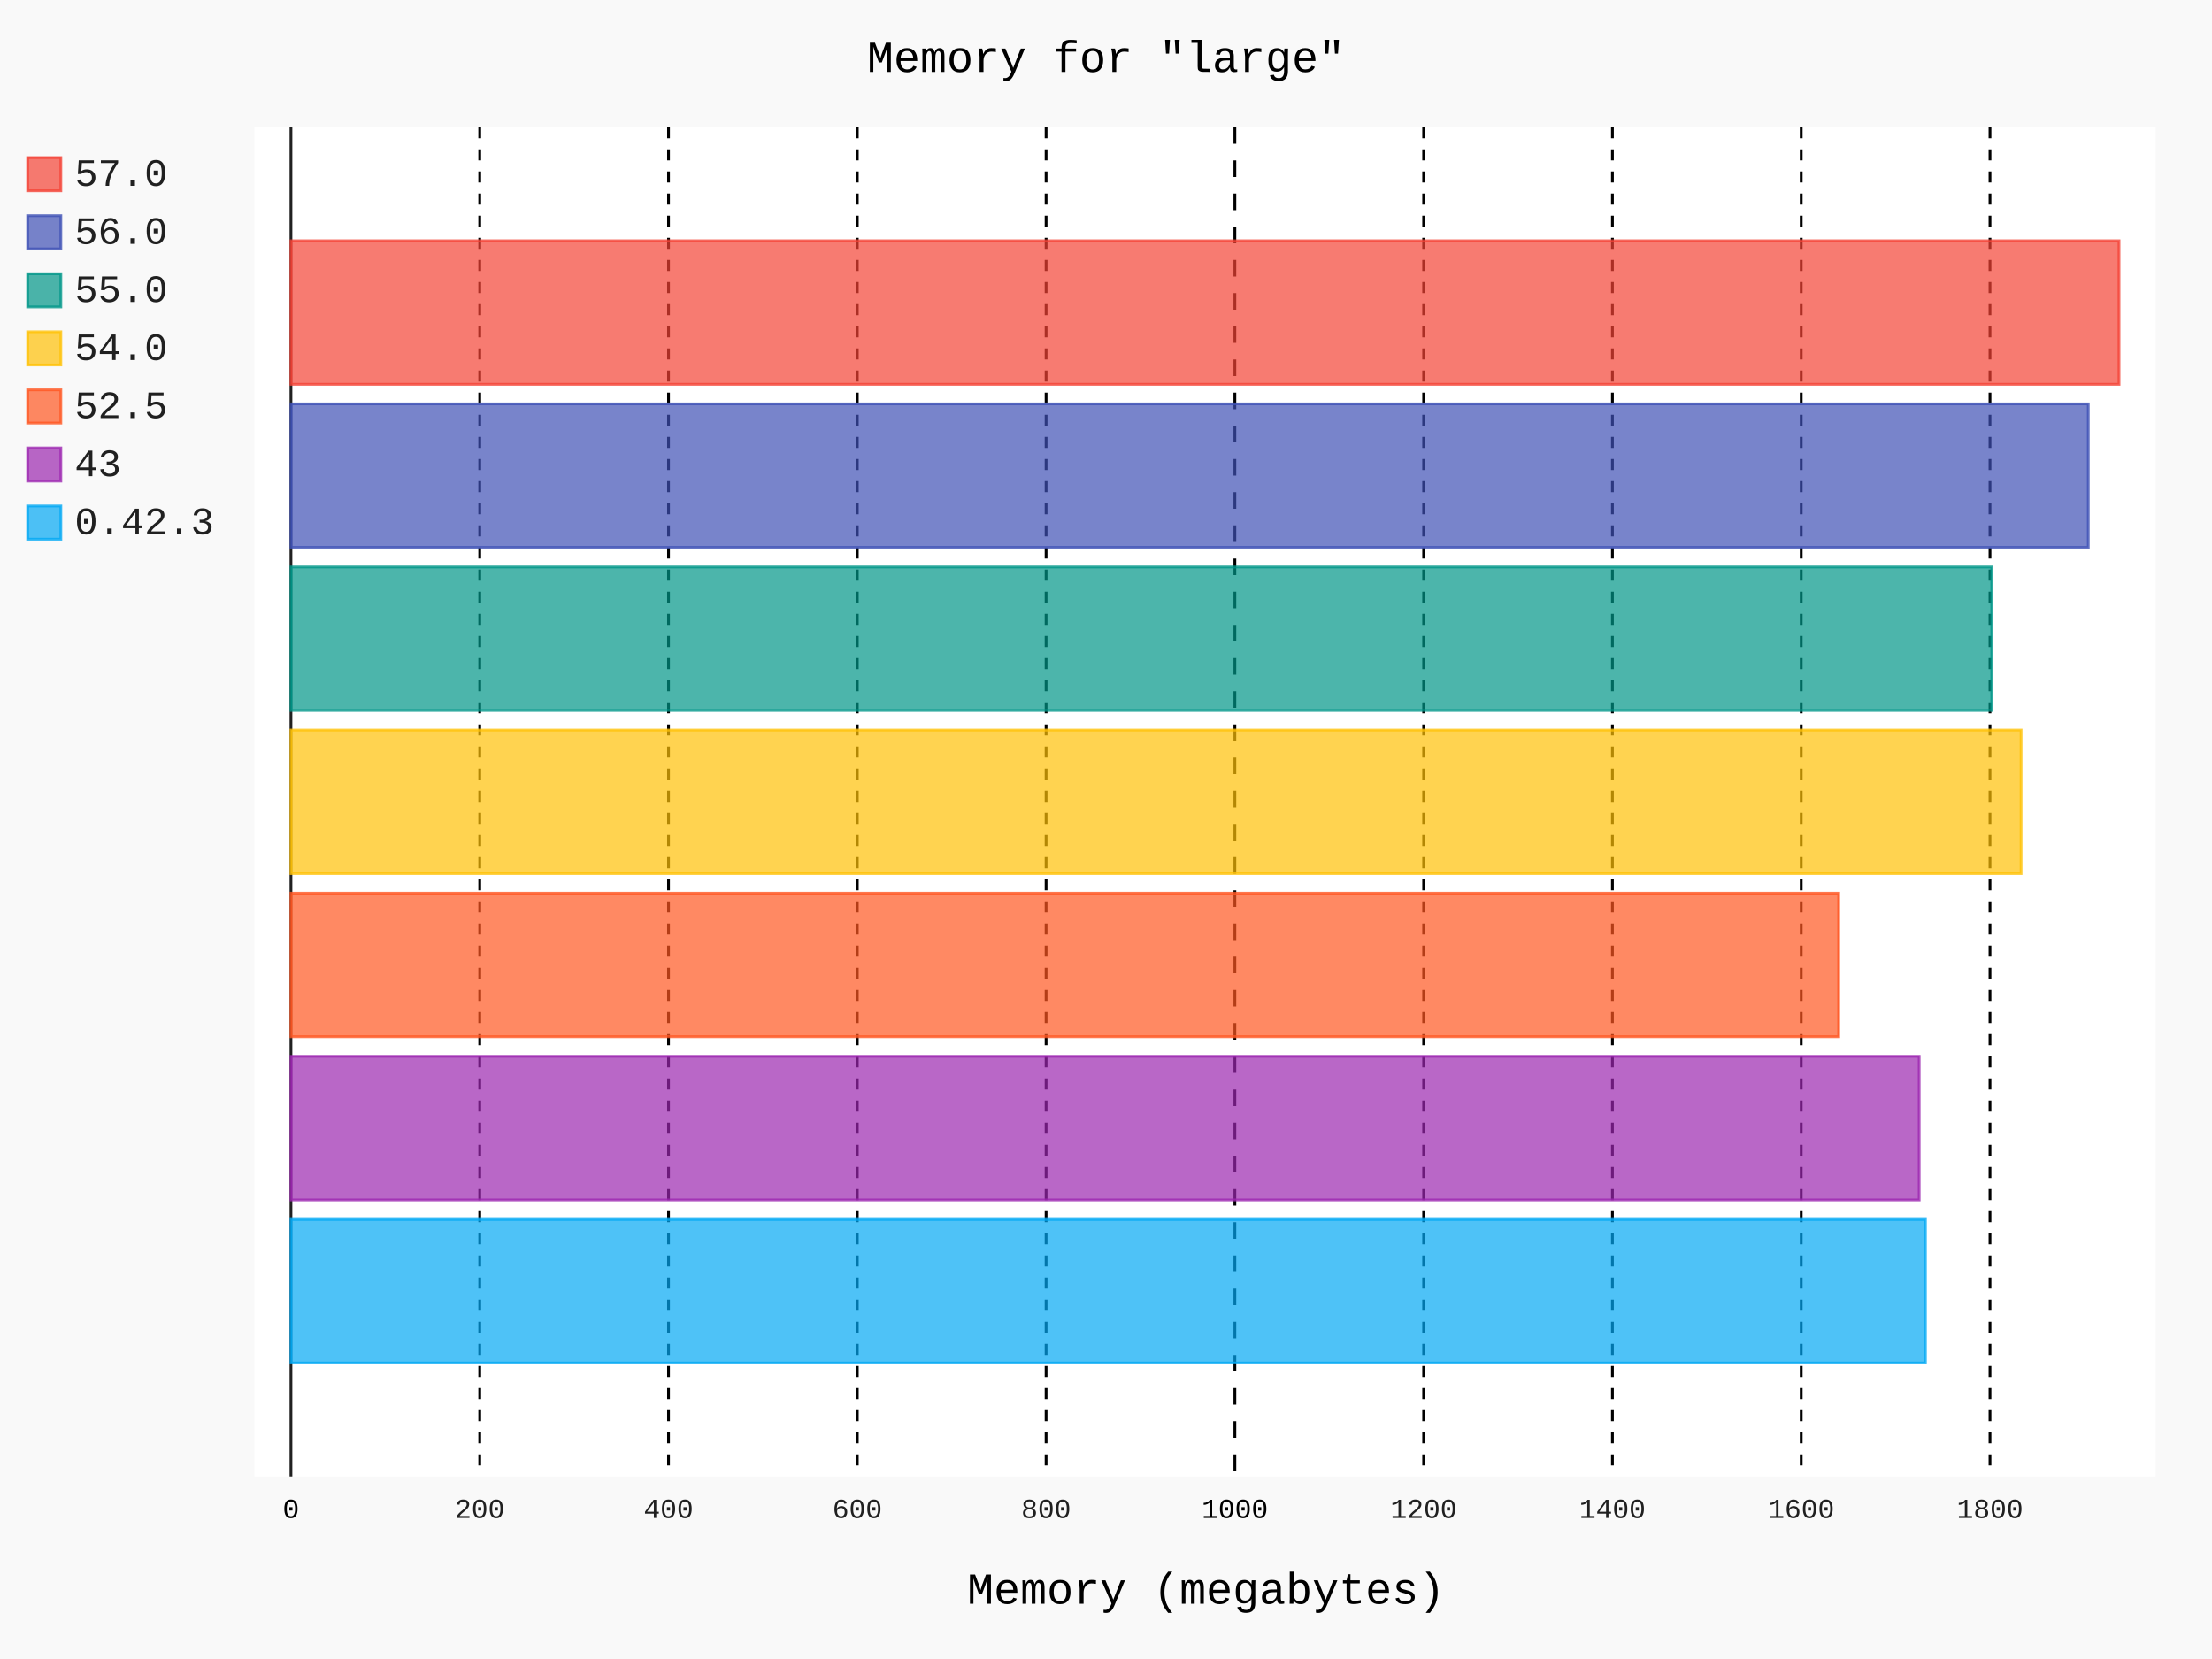
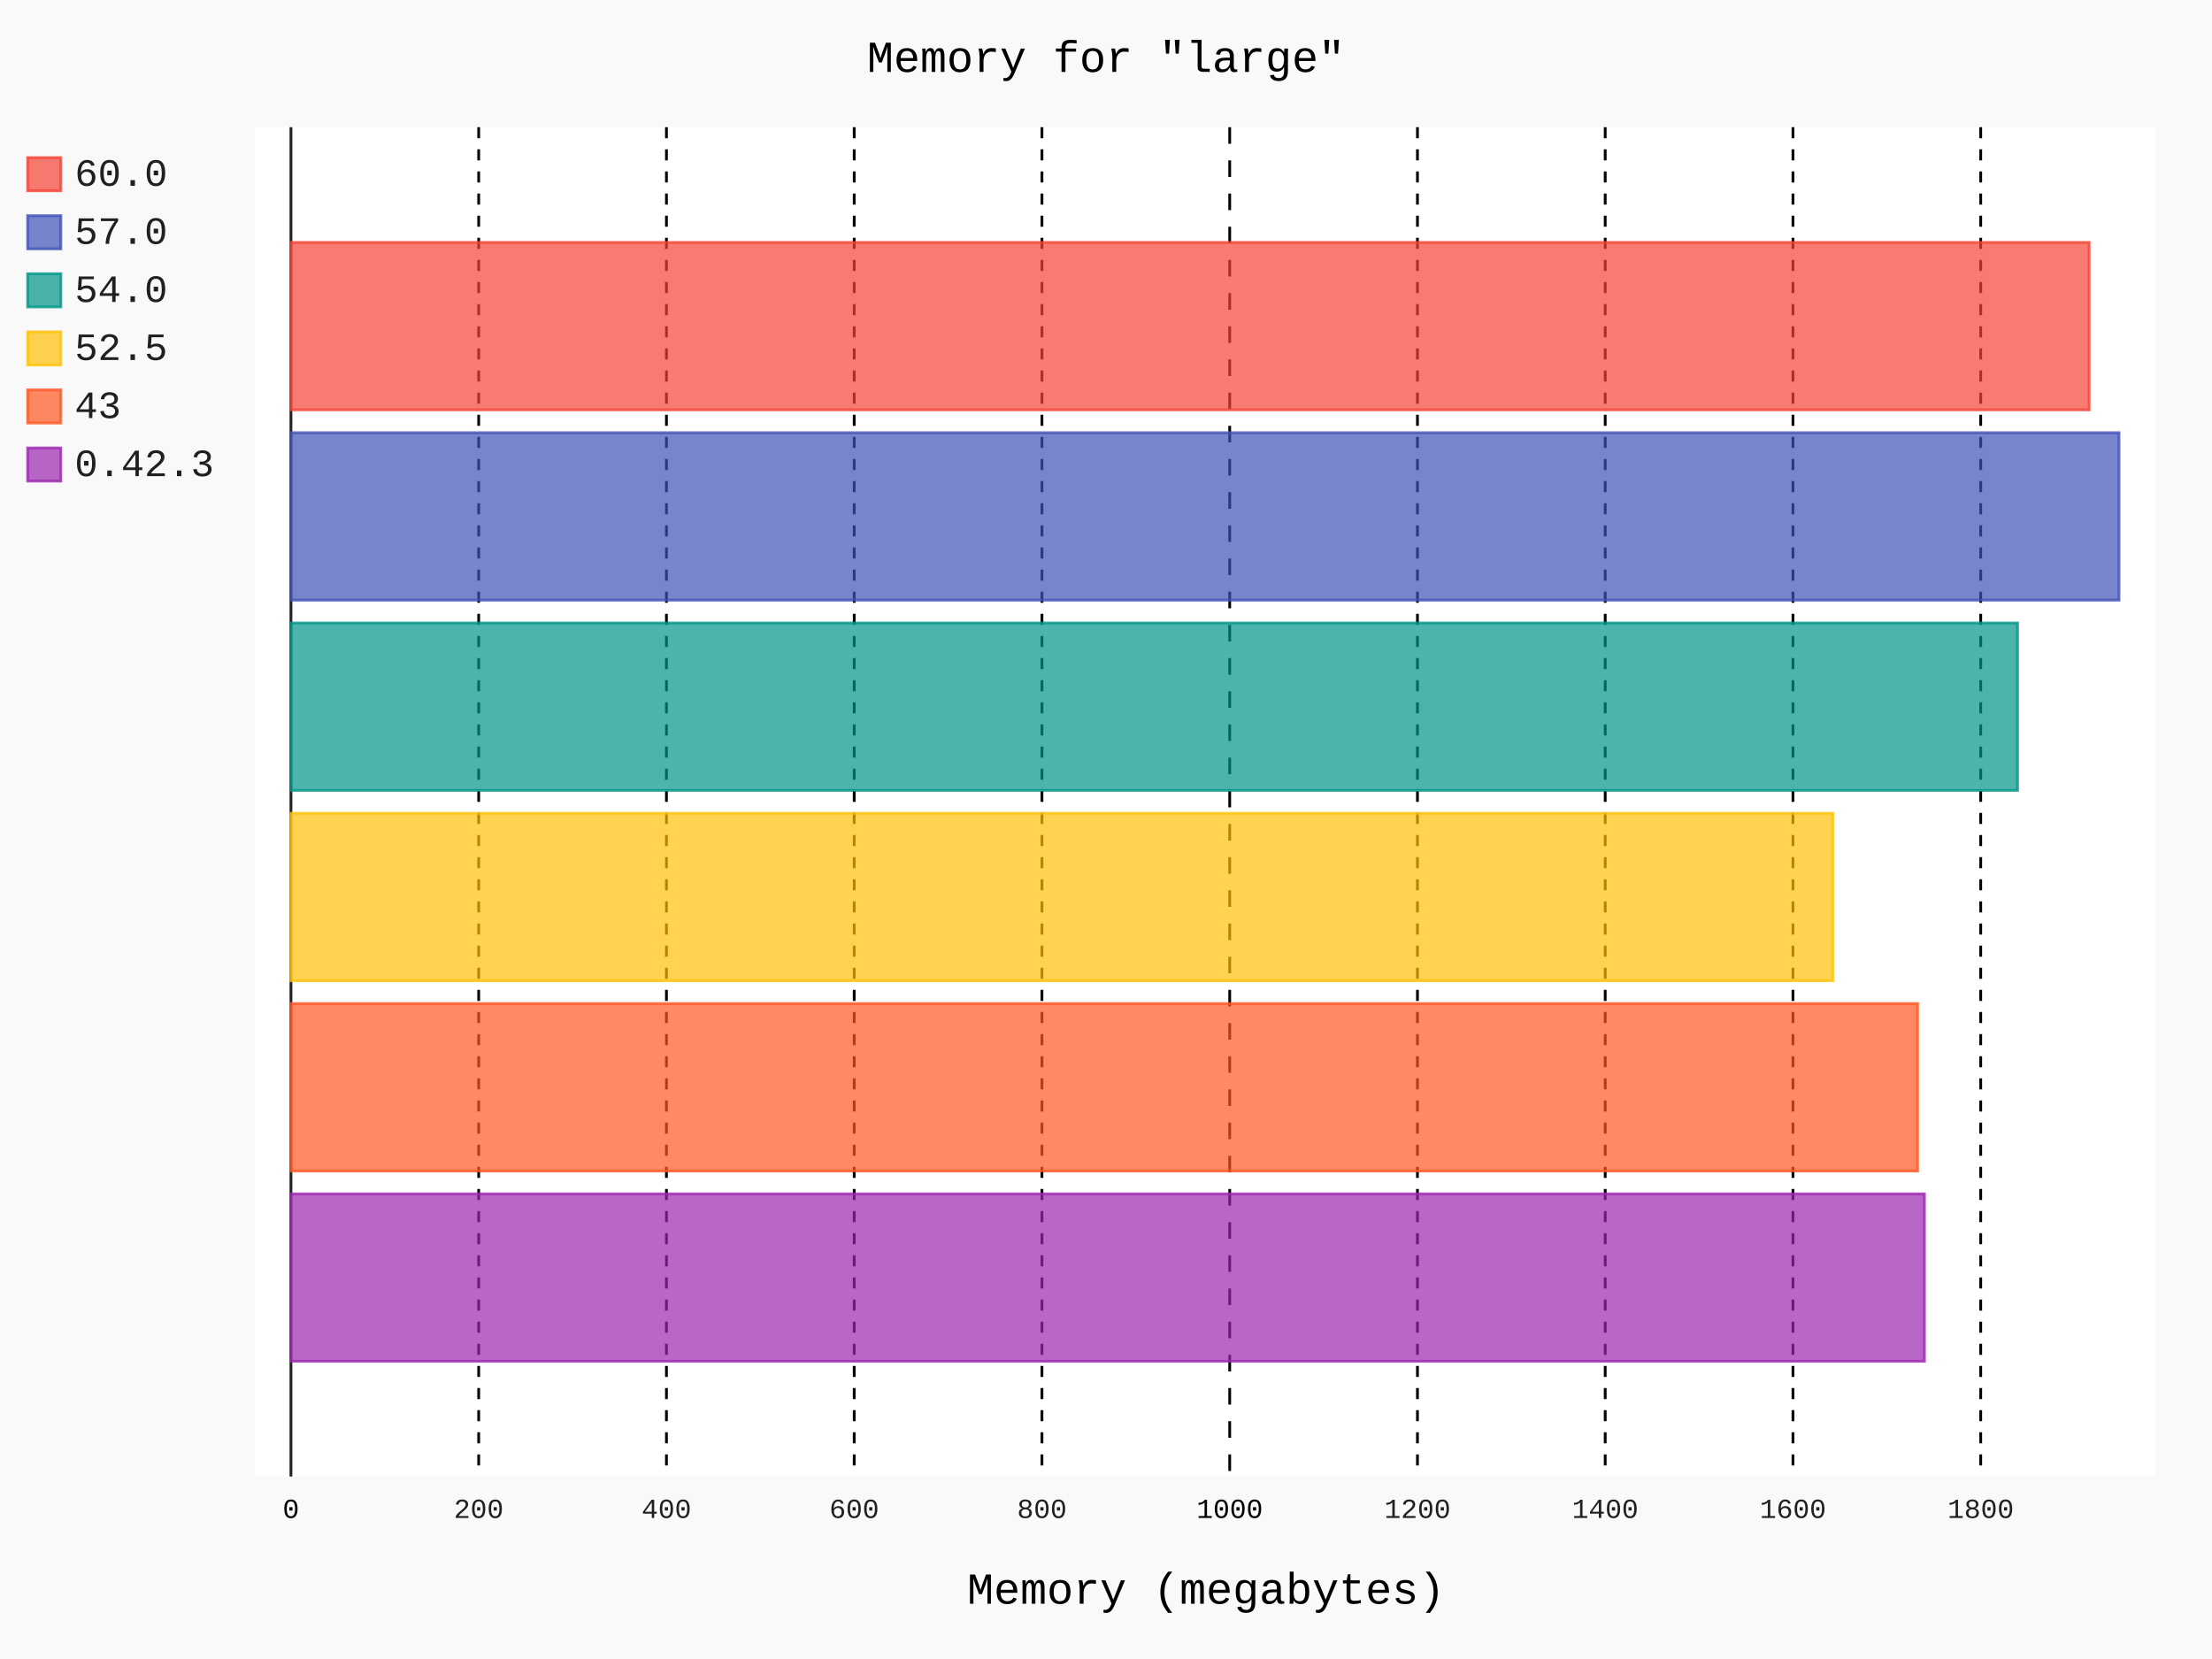
- <svg xmlns="http://www.w3.org/2000/svg" id="chart-2d641c28-de0e-416a-bb85-99b5274b1357" class="pygal-chart" viewBox="0 0 800 600">
+ <svg xmlns="http://www.w3.org/2000/svg" id="chart-4b6b7b69-7df0-4c9a-b782-1eb3c99bbea0" class="pygal-chart" viewBox="0 0 800 600">
  <defs>
-     <style type="text/css">#chart-2d641c28-de0e-416a-bb85-99b5274b1357{-webkit-user-select:none;-webkit-font-smoothing:antialiased;font-family:Consolas,"Liberation Mono",Menlo,Courier,monospace}#chart-2d641c28-de0e-416a-bb85-99b5274b1357 .title{font-family:Consolas,"Liberation Mono",Menlo,Courier,monospace;font-size:16px}#chart-2d641c28-de0e-416a-bb85-99b5274b1357 .legends .legend text{font-family:Consolas,"Liberation Mono",Menlo,Courier,monospace;font-size:14px}#chart-2d641c28-de0e-416a-bb85-99b5274b1357 .axis text{font-family:Consolas,"Liberation Mono",Menlo,Courier,monospace;font-size:10px}#chart-2d641c28-de0e-416a-bb85-99b5274b1357 .axis text.major{font-family:Consolas,"Liberation Mono",Menlo,Courier,monospace;font-size:10px}#chart-2d641c28-de0e-416a-bb85-99b5274b1357 .text-overlay text.value{font-family:Consolas,"Liberation Mono",Menlo,Courier,monospace;font-size:16px}#chart-2d641c28-de0e-416a-bb85-99b5274b1357 .text-overlay text.label{font-family:Consolas,"Liberation Mono",Menlo,Courier,monospace;font-size:10px}#chart-2d641c28-de0e-416a-bb85-99b5274b1357 .tooltip{font-family:Consolas,"Liberation Mono",Menlo,Courier,monospace;font-size:14px}#chart-2d641c28-de0e-416a-bb85-99b5274b1357 text.no_data{font-family:Consolas,"Liberation Mono",Menlo,Courier,monospace;font-size:64px}
- #chart-2d641c28-de0e-416a-bb85-99b5274b1357{background-color:rgba(249,249,249,1)}#chart-2d641c28-de0e-416a-bb85-99b5274b1357 path,#chart-2d641c28-de0e-416a-bb85-99b5274b1357 line,#chart-2d641c28-de0e-416a-bb85-99b5274b1357 rect,#chart-2d641c28-de0e-416a-bb85-99b5274b1357 circle{-webkit-transition:150ms;-moz-transition:150ms;transition:150ms}#chart-2d641c28-de0e-416a-bb85-99b5274b1357 .graph &gt; .background{fill:rgba(249,249,249,1)}#chart-2d641c28-de0e-416a-bb85-99b5274b1357 .plot &gt; .background{fill:rgba(255,255,255,1)}#chart-2d641c28-de0e-416a-bb85-99b5274b1357 .graph{fill:rgba(0,0,0,.87)}#chart-2d641c28-de0e-416a-bb85-99b5274b1357 text.no_data{fill:rgba(0,0,0,1)}#chart-2d641c28-de0e-416a-bb85-99b5274b1357 .title{fill:rgba(0,0,0,1)}#chart-2d641c28-de0e-416a-bb85-99b5274b1357 .legends .legend text{fill:rgba(0,0,0,.87)}#chart-2d641c28-de0e-416a-bb85-99b5274b1357 .legends .legend:hover text{fill:rgba(0,0,0,1)}#chart-2d641c28-de0e-416a-bb85-99b5274b1357 .axis .line{stroke:rgba(0,0,0,1)}#chart-2d641c28-de0e-416a-bb85-99b5274b1357 .axis .guide.line{stroke:rgba(0,0,0,.54)}#chart-2d641c28-de0e-416a-bb85-99b5274b1357 .axis .major.line{stroke:rgba(0,0,0,.87)}#chart-2d641c28-de0e-416a-bb85-99b5274b1357 .axis text.major{fill:rgba(0,0,0,1)}#chart-2d641c28-de0e-416a-bb85-99b5274b1357 .axis.y .guides:hover .guide.line,#chart-2d641c28-de0e-416a-bb85-99b5274b1357 .line-graph .axis.x .guides:hover .guide.line,#chart-2d641c28-de0e-416a-bb85-99b5274b1357 .stackedline-graph .axis.x .guides:hover .guide.line,#chart-2d641c28-de0e-416a-bb85-99b5274b1357 .xy-graph .axis.x .guides:hover .guide.line{stroke:rgba(0,0,0,1)}#chart-2d641c28-de0e-416a-bb85-99b5274b1357 .axis .guides:hover text{fill:rgba(0,0,0,1)}#chart-2d641c28-de0e-416a-bb85-99b5274b1357 .reactive{fill-opacity:.7;stroke-opacity:.8;stroke-width:1}#chart-2d641c28-de0e-416a-bb85-99b5274b1357 .ci{stroke:rgba(0,0,0,.87)}#chart-2d641c28-de0e-416a-bb85-99b5274b1357 .reactive.active,#chart-2d641c28-de0e-416a-bb85-99b5274b1357 .active .reactive{fill-opacity:.8;stroke-opacity:.9;stroke-width:4}#chart-2d641c28-de0e-416a-bb85-99b5274b1357 .ci .reactive.active{stroke-width:1.5}#chart-2d641c28-de0e-416a-bb85-99b5274b1357 .series text{fill:rgba(0,0,0,1)}#chart-2d641c28-de0e-416a-bb85-99b5274b1357 .tooltip rect{fill:rgba(255,255,255,1);stroke:rgba(0,0,0,1);-webkit-transition:opacity 150ms;-moz-transition:opacity 150ms;transition:opacity 150ms}#chart-2d641c28-de0e-416a-bb85-99b5274b1357 .tooltip .label{fill:rgba(0,0,0,.87)}#chart-2d641c28-de0e-416a-bb85-99b5274b1357 .tooltip .label{fill:rgba(0,0,0,.87)}#chart-2d641c28-de0e-416a-bb85-99b5274b1357 .tooltip .legend{font-size:.8em;fill:rgba(0,0,0,.54)}#chart-2d641c28-de0e-416a-bb85-99b5274b1357 .tooltip .x_label{font-size:.6em;fill:rgba(0,0,0,1)}#chart-2d641c28-de0e-416a-bb85-99b5274b1357 .tooltip .xlink{font-size:.5em;text-decoration:underline}#chart-2d641c28-de0e-416a-bb85-99b5274b1357 .tooltip .value{font-size:1.5em}#chart-2d641c28-de0e-416a-bb85-99b5274b1357 .bound{font-size:.5em}#chart-2d641c28-de0e-416a-bb85-99b5274b1357 .max-value{font-size:.75em;fill:rgba(0,0,0,.54)}#chart-2d641c28-de0e-416a-bb85-99b5274b1357 .map-element{fill:rgba(255,255,255,1);stroke:rgba(0,0,0,.54) !important}#chart-2d641c28-de0e-416a-bb85-99b5274b1357 .map-element .reactive{fill-opacity:inherit;stroke-opacity:inherit}#chart-2d641c28-de0e-416a-bb85-99b5274b1357 .color-0,#chart-2d641c28-de0e-416a-bb85-99b5274b1357 .color-0 a:visited{stroke:#F44336;fill:#F44336}#chart-2d641c28-de0e-416a-bb85-99b5274b1357 .color-1,#chart-2d641c28-de0e-416a-bb85-99b5274b1357 .color-1 a:visited{stroke:#3F51B5;fill:#3F51B5}#chart-2d641c28-de0e-416a-bb85-99b5274b1357 .color-2,#chart-2d641c28-de0e-416a-bb85-99b5274b1357 .color-2 a:visited{stroke:#009688;fill:#009688}#chart-2d641c28-de0e-416a-bb85-99b5274b1357 .color-3,#chart-2d641c28-de0e-416a-bb85-99b5274b1357 .color-3 a:visited{stroke:#FFC107;fill:#FFC107}#chart-2d641c28-de0e-416a-bb85-99b5274b1357 .color-4,#chart-2d641c28-de0e-416a-bb85-99b5274b1357 .color-4 a:visited{stroke:#FF5722;fill:#FF5722}#chart-2d641c28-de0e-416a-bb85-99b5274b1357 .color-5,#chart-2d641c28-de0e-416a-bb85-99b5274b1357 .color-5 a:visited{stroke:#9C27B0;fill:#9C27B0}#chart-2d641c28-de0e-416a-bb85-99b5274b1357 .color-6,#chart-2d641c28-de0e-416a-bb85-99b5274b1357 .color-6 a:visited{stroke:#03A9F4;fill:#03A9F4}#chart-2d641c28-de0e-416a-bb85-99b5274b1357 .text-overlay .color-0 text{fill:black}#chart-2d641c28-de0e-416a-bb85-99b5274b1357 .text-overlay .color-1 text{fill:black}#chart-2d641c28-de0e-416a-bb85-99b5274b1357 .text-overlay .color-2 text{fill:black}#chart-2d641c28-de0e-416a-bb85-99b5274b1357 .text-overlay .color-3 text{fill:black}#chart-2d641c28-de0e-416a-bb85-99b5274b1357 .text-overlay .color-4 text{fill:black}#chart-2d641c28-de0e-416a-bb85-99b5274b1357 .text-overlay .color-5 text{fill:black}#chart-2d641c28-de0e-416a-bb85-99b5274b1357 .text-overlay .color-6 text{fill:black}
- #chart-2d641c28-de0e-416a-bb85-99b5274b1357 text.no_data{text-anchor:middle}#chart-2d641c28-de0e-416a-bb85-99b5274b1357 .guide.line{fill:none}#chart-2d641c28-de0e-416a-bb85-99b5274b1357 .centered{text-anchor:middle}#chart-2d641c28-de0e-416a-bb85-99b5274b1357 .title{text-anchor:middle}#chart-2d641c28-de0e-416a-bb85-99b5274b1357 .legends .legend text{fill-opacity:1}#chart-2d641c28-de0e-416a-bb85-99b5274b1357 .axis.x text{text-anchor:middle}#chart-2d641c28-de0e-416a-bb85-99b5274b1357 .axis.x:not(.web) text[transform]{text-anchor:start}#chart-2d641c28-de0e-416a-bb85-99b5274b1357 .axis.x:not(.web) text[transform].backwards{text-anchor:end}#chart-2d641c28-de0e-416a-bb85-99b5274b1357 .axis.y text{text-anchor:end}#chart-2d641c28-de0e-416a-bb85-99b5274b1357 .axis.y text[transform].backwards{text-anchor:start}#chart-2d641c28-de0e-416a-bb85-99b5274b1357 .axis.y2 text{text-anchor:start}#chart-2d641c28-de0e-416a-bb85-99b5274b1357 .axis.y2 text[transform].backwards{text-anchor:end}#chart-2d641c28-de0e-416a-bb85-99b5274b1357 .axis .guide.line{stroke-dasharray:4,4;stroke:black}#chart-2d641c28-de0e-416a-bb85-99b5274b1357 .axis .major.guide.line{stroke-dasharray:6,6;stroke:black}#chart-2d641c28-de0e-416a-bb85-99b5274b1357 .horizontal .axis.y .guide.line,#chart-2d641c28-de0e-416a-bb85-99b5274b1357 .horizontal .axis.y2 .guide.line,#chart-2d641c28-de0e-416a-bb85-99b5274b1357 .vertical .axis.x .guide.line{opacity:0}#chart-2d641c28-de0e-416a-bb85-99b5274b1357 .horizontal .axis.always_show .guide.line,#chart-2d641c28-de0e-416a-bb85-99b5274b1357 .vertical .axis.always_show .guide.line{opacity:1 !important}#chart-2d641c28-de0e-416a-bb85-99b5274b1357 .axis.y .guides:hover .guide.line,#chart-2d641c28-de0e-416a-bb85-99b5274b1357 .axis.y2 .guides:hover .guide.line,#chart-2d641c28-de0e-416a-bb85-99b5274b1357 .axis.x .guides:hover .guide.line{opacity:1}#chart-2d641c28-de0e-416a-bb85-99b5274b1357 .axis .guides:hover text{opacity:1}#chart-2d641c28-de0e-416a-bb85-99b5274b1357 .nofill{fill:none}#chart-2d641c28-de0e-416a-bb85-99b5274b1357 .subtle-fill{fill-opacity:.2}#chart-2d641c28-de0e-416a-bb85-99b5274b1357 .dot{stroke-width:1px;fill-opacity:1;stroke-opacity:1}#chart-2d641c28-de0e-416a-bb85-99b5274b1357 .dot.active{stroke-width:5px}#chart-2d641c28-de0e-416a-bb85-99b5274b1357 .dot.negative{fill:transparent}#chart-2d641c28-de0e-416a-bb85-99b5274b1357 text,#chart-2d641c28-de0e-416a-bb85-99b5274b1357 tspan{stroke:none !important}#chart-2d641c28-de0e-416a-bb85-99b5274b1357 .series text.active{opacity:1}#chart-2d641c28-de0e-416a-bb85-99b5274b1357 .tooltip rect{fill-opacity:.95;stroke-width:.5}#chart-2d641c28-de0e-416a-bb85-99b5274b1357 .tooltip text{fill-opacity:1}#chart-2d641c28-de0e-416a-bb85-99b5274b1357 .showable{visibility:hidden}#chart-2d641c28-de0e-416a-bb85-99b5274b1357 .showable.shown{visibility:visible}#chart-2d641c28-de0e-416a-bb85-99b5274b1357 .gauge-background{fill:rgba(229,229,229,1);stroke:none}#chart-2d641c28-de0e-416a-bb85-99b5274b1357 .bg-lines{stroke:rgba(249,249,249,1);stroke-width:2px}</style>
+     <style type="text/css">#chart-4b6b7b69-7df0-4c9a-b782-1eb3c99bbea0{-webkit-user-select:none;-webkit-font-smoothing:antialiased;font-family:Consolas,"Liberation Mono",Menlo,Courier,monospace}#chart-4b6b7b69-7df0-4c9a-b782-1eb3c99bbea0 .title{font-family:Consolas,"Liberation Mono",Menlo,Courier,monospace;font-size:16px}#chart-4b6b7b69-7df0-4c9a-b782-1eb3c99bbea0 .legends .legend text{font-family:Consolas,"Liberation Mono",Menlo,Courier,monospace;font-size:14px}#chart-4b6b7b69-7df0-4c9a-b782-1eb3c99bbea0 .axis text{font-family:Consolas,"Liberation Mono",Menlo,Courier,monospace;font-size:10px}#chart-4b6b7b69-7df0-4c9a-b782-1eb3c99bbea0 .axis text.major{font-family:Consolas,"Liberation Mono",Menlo,Courier,monospace;font-size:10px}#chart-4b6b7b69-7df0-4c9a-b782-1eb3c99bbea0 .text-overlay text.value{font-family:Consolas,"Liberation Mono",Menlo,Courier,monospace;font-size:16px}#chart-4b6b7b69-7df0-4c9a-b782-1eb3c99bbea0 .text-overlay text.label{font-family:Consolas,"Liberation Mono",Menlo,Courier,monospace;font-size:10px}#chart-4b6b7b69-7df0-4c9a-b782-1eb3c99bbea0 .tooltip{font-family:Consolas,"Liberation Mono",Menlo,Courier,monospace;font-size:14px}#chart-4b6b7b69-7df0-4c9a-b782-1eb3c99bbea0 text.no_data{font-family:Consolas,"Liberation Mono",Menlo,Courier,monospace;font-size:64px}
+ #chart-4b6b7b69-7df0-4c9a-b782-1eb3c99bbea0{background-color:rgba(249,249,249,1)}#chart-4b6b7b69-7df0-4c9a-b782-1eb3c99bbea0 path,#chart-4b6b7b69-7df0-4c9a-b782-1eb3c99bbea0 line,#chart-4b6b7b69-7df0-4c9a-b782-1eb3c99bbea0 rect,#chart-4b6b7b69-7df0-4c9a-b782-1eb3c99bbea0 circle{-webkit-transition:150ms;-moz-transition:150ms;transition:150ms}#chart-4b6b7b69-7df0-4c9a-b782-1eb3c99bbea0 .graph &gt; .background{fill:rgba(249,249,249,1)}#chart-4b6b7b69-7df0-4c9a-b782-1eb3c99bbea0 .plot &gt; .background{fill:rgba(255,255,255,1)}#chart-4b6b7b69-7df0-4c9a-b782-1eb3c99bbea0 .graph{fill:rgba(0,0,0,.87)}#chart-4b6b7b69-7df0-4c9a-b782-1eb3c99bbea0 text.no_data{fill:rgba(0,0,0,1)}#chart-4b6b7b69-7df0-4c9a-b782-1eb3c99bbea0 .title{fill:rgba(0,0,0,1)}#chart-4b6b7b69-7df0-4c9a-b782-1eb3c99bbea0 .legends .legend text{fill:rgba(0,0,0,.87)}#chart-4b6b7b69-7df0-4c9a-b782-1eb3c99bbea0 .legends .legend:hover text{fill:rgba(0,0,0,1)}#chart-4b6b7b69-7df0-4c9a-b782-1eb3c99bbea0 .axis .line{stroke:rgba(0,0,0,1)}#chart-4b6b7b69-7df0-4c9a-b782-1eb3c99bbea0 .axis .guide.line{stroke:rgba(0,0,0,.54)}#chart-4b6b7b69-7df0-4c9a-b782-1eb3c99bbea0 .axis .major.line{stroke:rgba(0,0,0,.87)}#chart-4b6b7b69-7df0-4c9a-b782-1eb3c99bbea0 .axis text.major{fill:rgba(0,0,0,1)}#chart-4b6b7b69-7df0-4c9a-b782-1eb3c99bbea0 .axis.y .guides:hover .guide.line,#chart-4b6b7b69-7df0-4c9a-b782-1eb3c99bbea0 .line-graph .axis.x .guides:hover .guide.line,#chart-4b6b7b69-7df0-4c9a-b782-1eb3c99bbea0 .stackedline-graph .axis.x .guides:hover .guide.line,#chart-4b6b7b69-7df0-4c9a-b782-1eb3c99bbea0 .xy-graph .axis.x .guides:hover .guide.line{stroke:rgba(0,0,0,1)}#chart-4b6b7b69-7df0-4c9a-b782-1eb3c99bbea0 .axis .guides:hover text{fill:rgba(0,0,0,1)}#chart-4b6b7b69-7df0-4c9a-b782-1eb3c99bbea0 .reactive{fill-opacity:.7;stroke-opacity:.8;stroke-width:1}#chart-4b6b7b69-7df0-4c9a-b782-1eb3c99bbea0 .ci{stroke:rgba(0,0,0,.87)}#chart-4b6b7b69-7df0-4c9a-b782-1eb3c99bbea0 .reactive.active,#chart-4b6b7b69-7df0-4c9a-b782-1eb3c99bbea0 .active .reactive{fill-opacity:.8;stroke-opacity:.9;stroke-width:4}#chart-4b6b7b69-7df0-4c9a-b782-1eb3c99bbea0 .ci .reactive.active{stroke-width:1.5}#chart-4b6b7b69-7df0-4c9a-b782-1eb3c99bbea0 .series text{fill:rgba(0,0,0,1)}#chart-4b6b7b69-7df0-4c9a-b782-1eb3c99bbea0 .tooltip rect{fill:rgba(255,255,255,1);stroke:rgba(0,0,0,1);-webkit-transition:opacity 150ms;-moz-transition:opacity 150ms;transition:opacity 150ms}#chart-4b6b7b69-7df0-4c9a-b782-1eb3c99bbea0 .tooltip .label{fill:rgba(0,0,0,.87)}#chart-4b6b7b69-7df0-4c9a-b782-1eb3c99bbea0 .tooltip .label{fill:rgba(0,0,0,.87)}#chart-4b6b7b69-7df0-4c9a-b782-1eb3c99bbea0 .tooltip .legend{font-size:.8em;fill:rgba(0,0,0,.54)}#chart-4b6b7b69-7df0-4c9a-b782-1eb3c99bbea0 .tooltip .x_label{font-size:.6em;fill:rgba(0,0,0,1)}#chart-4b6b7b69-7df0-4c9a-b782-1eb3c99bbea0 .tooltip .xlink{font-size:.5em;text-decoration:underline}#chart-4b6b7b69-7df0-4c9a-b782-1eb3c99bbea0 .tooltip .value{font-size:1.5em}#chart-4b6b7b69-7df0-4c9a-b782-1eb3c99bbea0 .bound{font-size:.5em}#chart-4b6b7b69-7df0-4c9a-b782-1eb3c99bbea0 .max-value{font-size:.75em;fill:rgba(0,0,0,.54)}#chart-4b6b7b69-7df0-4c9a-b782-1eb3c99bbea0 .map-element{fill:rgba(255,255,255,1);stroke:rgba(0,0,0,.54) !important}#chart-4b6b7b69-7df0-4c9a-b782-1eb3c99bbea0 .map-element .reactive{fill-opacity:inherit;stroke-opacity:inherit}#chart-4b6b7b69-7df0-4c9a-b782-1eb3c99bbea0 .color-0,#chart-4b6b7b69-7df0-4c9a-b782-1eb3c99bbea0 .color-0 a:visited{stroke:#F44336;fill:#F44336}#chart-4b6b7b69-7df0-4c9a-b782-1eb3c99bbea0 .color-1,#chart-4b6b7b69-7df0-4c9a-b782-1eb3c99bbea0 .color-1 a:visited{stroke:#3F51B5;fill:#3F51B5}#chart-4b6b7b69-7df0-4c9a-b782-1eb3c99bbea0 .color-2,#chart-4b6b7b69-7df0-4c9a-b782-1eb3c99bbea0 .color-2 a:visited{stroke:#009688;fill:#009688}#chart-4b6b7b69-7df0-4c9a-b782-1eb3c99bbea0 .color-3,#chart-4b6b7b69-7df0-4c9a-b782-1eb3c99bbea0 .color-3 a:visited{stroke:#FFC107;fill:#FFC107}#chart-4b6b7b69-7df0-4c9a-b782-1eb3c99bbea0 .color-4,#chart-4b6b7b69-7df0-4c9a-b782-1eb3c99bbea0 .color-4 a:visited{stroke:#FF5722;fill:#FF5722}#chart-4b6b7b69-7df0-4c9a-b782-1eb3c99bbea0 .color-5,#chart-4b6b7b69-7df0-4c9a-b782-1eb3c99bbea0 .color-5 a:visited{stroke:#9C27B0;fill:#9C27B0}#chart-4b6b7b69-7df0-4c9a-b782-1eb3c99bbea0 .text-overlay .color-0 text{fill:black}#chart-4b6b7b69-7df0-4c9a-b782-1eb3c99bbea0 .text-overlay .color-1 text{fill:black}#chart-4b6b7b69-7df0-4c9a-b782-1eb3c99bbea0 .text-overlay .color-2 text{fill:black}#chart-4b6b7b69-7df0-4c9a-b782-1eb3c99bbea0 .text-overlay .color-3 text{fill:black}#chart-4b6b7b69-7df0-4c9a-b782-1eb3c99bbea0 .text-overlay .color-4 text{fill:black}#chart-4b6b7b69-7df0-4c9a-b782-1eb3c99bbea0 .text-overlay .color-5 text{fill:black}
+ #chart-4b6b7b69-7df0-4c9a-b782-1eb3c99bbea0 text.no_data{text-anchor:middle}#chart-4b6b7b69-7df0-4c9a-b782-1eb3c99bbea0 .guide.line{fill:none}#chart-4b6b7b69-7df0-4c9a-b782-1eb3c99bbea0 .centered{text-anchor:middle}#chart-4b6b7b69-7df0-4c9a-b782-1eb3c99bbea0 .title{text-anchor:middle}#chart-4b6b7b69-7df0-4c9a-b782-1eb3c99bbea0 .legends .legend text{fill-opacity:1}#chart-4b6b7b69-7df0-4c9a-b782-1eb3c99bbea0 .axis.x text{text-anchor:middle}#chart-4b6b7b69-7df0-4c9a-b782-1eb3c99bbea0 .axis.x:not(.web) text[transform]{text-anchor:start}#chart-4b6b7b69-7df0-4c9a-b782-1eb3c99bbea0 .axis.x:not(.web) text[transform].backwards{text-anchor:end}#chart-4b6b7b69-7df0-4c9a-b782-1eb3c99bbea0 .axis.y text{text-anchor:end}#chart-4b6b7b69-7df0-4c9a-b782-1eb3c99bbea0 .axis.y text[transform].backwards{text-anchor:start}#chart-4b6b7b69-7df0-4c9a-b782-1eb3c99bbea0 .axis.y2 text{text-anchor:start}#chart-4b6b7b69-7df0-4c9a-b782-1eb3c99bbea0 .axis.y2 text[transform].backwards{text-anchor:end}#chart-4b6b7b69-7df0-4c9a-b782-1eb3c99bbea0 .axis .guide.line{stroke-dasharray:4,4;stroke:black}#chart-4b6b7b69-7df0-4c9a-b782-1eb3c99bbea0 .axis .major.guide.line{stroke-dasharray:6,6;stroke:black}#chart-4b6b7b69-7df0-4c9a-b782-1eb3c99bbea0 .horizontal .axis.y .guide.line,#chart-4b6b7b69-7df0-4c9a-b782-1eb3c99bbea0 .horizontal .axis.y2 .guide.line,#chart-4b6b7b69-7df0-4c9a-b782-1eb3c99bbea0 .vertical .axis.x .guide.line{opacity:0}#chart-4b6b7b69-7df0-4c9a-b782-1eb3c99bbea0 .horizontal .axis.always_show .guide.line,#chart-4b6b7b69-7df0-4c9a-b782-1eb3c99bbea0 .vertical .axis.always_show .guide.line{opacity:1 !important}#chart-4b6b7b69-7df0-4c9a-b782-1eb3c99bbea0 .axis.y .guides:hover .guide.line,#chart-4b6b7b69-7df0-4c9a-b782-1eb3c99bbea0 .axis.y2 .guides:hover .guide.line,#chart-4b6b7b69-7df0-4c9a-b782-1eb3c99bbea0 .axis.x .guides:hover .guide.line{opacity:1}#chart-4b6b7b69-7df0-4c9a-b782-1eb3c99bbea0 .axis .guides:hover text{opacity:1}#chart-4b6b7b69-7df0-4c9a-b782-1eb3c99bbea0 .nofill{fill:none}#chart-4b6b7b69-7df0-4c9a-b782-1eb3c99bbea0 .subtle-fill{fill-opacity:.2}#chart-4b6b7b69-7df0-4c9a-b782-1eb3c99bbea0 .dot{stroke-width:1px;fill-opacity:1;stroke-opacity:1}#chart-4b6b7b69-7df0-4c9a-b782-1eb3c99bbea0 .dot.active{stroke-width:5px}#chart-4b6b7b69-7df0-4c9a-b782-1eb3c99bbea0 .dot.negative{fill:transparent}#chart-4b6b7b69-7df0-4c9a-b782-1eb3c99bbea0 text,#chart-4b6b7b69-7df0-4c9a-b782-1eb3c99bbea0 tspan{stroke:none !important}#chart-4b6b7b69-7df0-4c9a-b782-1eb3c99bbea0 .series text.active{opacity:1}#chart-4b6b7b69-7df0-4c9a-b782-1eb3c99bbea0 .tooltip rect{fill-opacity:.95;stroke-width:.5}#chart-4b6b7b69-7df0-4c9a-b782-1eb3c99bbea0 .tooltip text{fill-opacity:1}#chart-4b6b7b69-7df0-4c9a-b782-1eb3c99bbea0 .showable{visibility:hidden}#chart-4b6b7b69-7df0-4c9a-b782-1eb3c99bbea0 .showable.shown{visibility:visible}#chart-4b6b7b69-7df0-4c9a-b782-1eb3c99bbea0 .gauge-background{fill:rgba(229,229,229,1);stroke:none}#chart-4b6b7b69-7df0-4c9a-b782-1eb3c99bbea0 .bg-lines{stroke:rgba(249,249,249,1);stroke-width:2px}</style>
  </defs>
  <g class="graph horizontalbar-graph horizontal">
    <rect x="0" y="0" width="800" height="600" class="background" />
    <g transform="translate(92, 46)" class="plot">
      <rect x="0" y="0" width="687.6" height="488" class="background" />
      <g class="axis x always_show">
        <g class="guides">
          <path d="M13.223 0 v488" class="axis major line" />
          <text x="13.223" y="503.0" class="major">0</text>
        </g>
        <g class="guides">
-           <path d="M81.499 0 v488" class="guide line" />
-           <text x="81.499" y="503.0" class="">200</text>
+           <path d="M81.126 0 v488" class="guide line" />
+           <text x="81.126" y="503.0" class="">200</text>
        </g>
        <g class="guides">
-           <path d="M149.776 0 v488" class="guide line" />
-           <text x="149.776" y="503.0" class="">400</text>
+           <path d="M149.029 0 v488" class="guide line" />
+           <text x="149.029" y="503.0" class="">400</text>
        </g>
        <g class="guides">
-           <path d="M218.052 0 v488" class="guide line" />
-           <text x="218.052" y="503.0" class="">600</text>
+           <path d="M216.933 0 v488" class="guide line" />
+           <text x="216.933" y="503.0" class="">600</text>
        </g>
        <g class="guides">
-           <path d="M286.329 0 v488" class="guide line" />
-           <text x="286.329" y="503.0" class="">800</text>
+           <path d="M284.836 0 v488" class="guide line" />
+           <text x="284.836" y="503.0" class="">800</text>
        </g>
        <g class="guides">
-           <path d="M354.605 0 v488" class="major guide line" />
-           <text x="354.605" y="503.0" class="major">1000</text>
+           <path d="M352.739 0 v488" class="major guide line" />
+           <text x="352.739" y="503.0" class="major">1000</text>
        </g>
        <g class="guides">
-           <path d="M422.881 0 v488" class="guide line" />
-           <text x="422.881" y="503.0" class="">1200</text>
+           <path d="M420.642 0 v488" class="guide line" />
+           <text x="420.642" y="503.0" class="">1200</text>
        </g>
        <g class="guides">
-           <path d="M491.158 0 v488" class="guide line" />
-           <text x="491.158" y="503.0" class="">1400</text>
+           <path d="M488.545 0 v488" class="guide line" />
+           <text x="488.545" y="503.0" class="">1400</text>
        </g>
        <g class="guides">
-           <path d="M559.434 0 v488" class="guide line" />
-           <text x="559.434" y="503.0" class="">1600</text>
+           <path d="M556.448 0 v488" class="guide line" />
+           <text x="556.448" y="503.0" class="">1600</text>
        </g>
        <g class="guides">
-           <path d="M627.71 0 v488" class="guide line" />
-           <text x="627.71" y="503.0" class="">1800</text>
-         </g>
-       </g>
-       <g class="series serie-6 color-6">
-         <g class="bars">
-           <g class="bar">
-             <rect x="13.223" y="395.012" rx="0" ry="0" width="591.127" height="51.91" class="rect reactive tooltip-trigger" />
-           </g>
+           <path d="M624.351 0 v488" class="guide line" />
+           <text x="624.351" y="503.0" class="">1800</text>
        </g>
      </g>
      <g class="series serie-5 color-5">
        <g class="bars">
          <g class="bar">
-             <rect x="13.223" y="336.023" rx="0" ry="0" width="588.877" height="51.91" class="rect reactive tooltip-trigger" />
+             <rect x="13.223" y="385.77" rx="0" ry="0" width="590.78" height="60.562" class="rect reactive tooltip-trigger" />
          </g>
        </g>
      </g>
      <g class="series serie-4 color-4">
        <g class="bars">
          <g class="bar">
-             <rect x="13.223" y="277.034" rx="0" ry="0" width="559.763" height="51.91" class="rect reactive tooltip-trigger" />
+             <rect x="13.223" y="316.95" rx="0" ry="0" width="588.295" height="60.562" class="rect reactive tooltip-trigger" />
          </g>
        </g>
      </g>
      <g class="series serie-3 color-3">
        <g class="bars">
          <g class="bar">
-             <rect x="13.223" y="218.045" rx="0" ry="0" width="625.733" height="51.91" class="rect reactive tooltip-trigger" />
+             <rect x="13.223" y="248.129" rx="0" ry="0" width="557.615" height="60.562" class="rect reactive tooltip-trigger" />
          </g>
        </g>
      </g>
      <g class="series serie-2 color-2">
        <g class="bars">
          <g class="bar">
-             <rect x="13.223" y="159.056" rx="0" ry="0" width="615.134" height="51.91" class="rect reactive tooltip-trigger" />
+             <rect x="13.223" y="179.309" rx="0" ry="0" width="624.456" height="60.562" class="rect reactive tooltip-trigger" />
          </g>
        </g>
      </g>
      <g class="series serie-1 color-1">
        <g class="bars">
          <g class="bar">
-             <rect x="13.223" y="100.067" rx="0" ry="0" width="650.035" height="51.91" class="rect reactive tooltip-trigger" />
+             <rect x="13.223" y="110.488" rx="0" ry="0" width="661.154" height="60.562" class="rect reactive tooltip-trigger" />
          </g>
        </g>
      </g>
      <g class="series serie-0 color-0">
        <g class="bars">
          <g class="bar">
-             <rect x="13.223" y="41.078" rx="0" ry="0" width="661.154" height="51.91" class="rect reactive tooltip-trigger" />
+             <rect x="13.223" y="41.668" rx="0" ry="0" width="650.356" height="60.562" class="rect reactive tooltip-trigger" />
          </g>
        </g>
      </g>
    </g>
    <g class="titles">
      <text x="400.0" y="26" class="title plot_title">Memory for "large"</text>
      <text x="436.2" y="580" class="title">Memory (megabytes)</text>
    </g>
    <g transform="translate(92, 46)" class="plot overlay">
-       <g class="series serie-6 color-6" />
      <g class="series serie-5 color-5" />
      <g class="series serie-4 color-4" />
      <g class="series serie-3 color-3" />
      <g class="series serie-2 color-2" />
      <g class="series serie-1 color-1" />
      <g class="series serie-0 color-0" />
    </g>
    <g transform="translate(92, 46)" class="plot text-overlay">
-       <g class="series serie-6 color-6" />
      <g class="series serie-5 color-5" />
      <g class="series serie-4 color-4" />
      <g class="series serie-3 color-3" />
      <g class="series serie-2 color-2" />
      <g class="series serie-1 color-1" />
      <g class="series serie-0 color-0" />
    </g>
    <g transform="translate(92, 46)" class="plot tooltip-overlay">
      <g transform="translate(0 0)" style="opacity: 0" class="tooltip">
        <rect rx="0" ry="0" width="0" height="0" class="tooltip-box" />
        <g class="text" />
      </g>
    </g>
    <g transform="translate(10, 56)" class="legends">
      <g id="activate-serie-0" class="legend reactive activate-serie">
        <rect x="0.0" y="1.0" width="12" height="12" class="color-0 reactive" />
-         <text x="17.0" y="11.2">57.0</text>
+         <text x="17.0" y="11.2">60.0</text>
      </g>
      <g id="activate-serie-1" class="legend reactive activate-serie">
        <rect x="0.0" y="22.0" width="12" height="12" class="color-1 reactive" />
-         <text x="17.0" y="32.2">56.0</text>
+         <text x="17.0" y="32.2">57.0</text>
      </g>
      <g id="activate-serie-2" class="legend reactive activate-serie">
        <rect x="0.0" y="43.0" width="12" height="12" class="color-2 reactive" />
-         <text x="17.0" y="53.2">55.0</text>
+         <text x="17.0" y="53.2">54.0</text>
      </g>
      <g id="activate-serie-3" class="legend reactive activate-serie">
        <rect x="0.0" y="64.0" width="12" height="12" class="color-3 reactive" />
-         <text x="17.0" y="74.2">54.0</text>
+         <text x="17.0" y="74.2">52.5</text>
      </g>
      <g id="activate-serie-4" class="legend reactive activate-serie">
        <rect x="0.0" y="85.0" width="12" height="12" class="color-4 reactive" />
-         <text x="17.0" y="95.2">52.5</text>
+         <text x="17.0" y="95.2">43</text>
      </g>
      <g id="activate-serie-5" class="legend reactive activate-serie">
        <rect x="0.0" y="106.0" width="12" height="12" class="color-5 reactive" />
-         <text x="17.0" y="116.2">43</text>
-       </g>
-       <g id="activate-serie-6" class="legend reactive activate-serie">
-         <rect x="0.0" y="127.0" width="12" height="12" class="color-6 reactive" />
-         <text x="17.0" y="137.2">0.42.3</text>
+         <text x="17.0" y="116.2">0.42.3</text>
      </g>
    </g>
    <g transform="translate(790, 56)" class="legends" />
  </g>
</svg>
